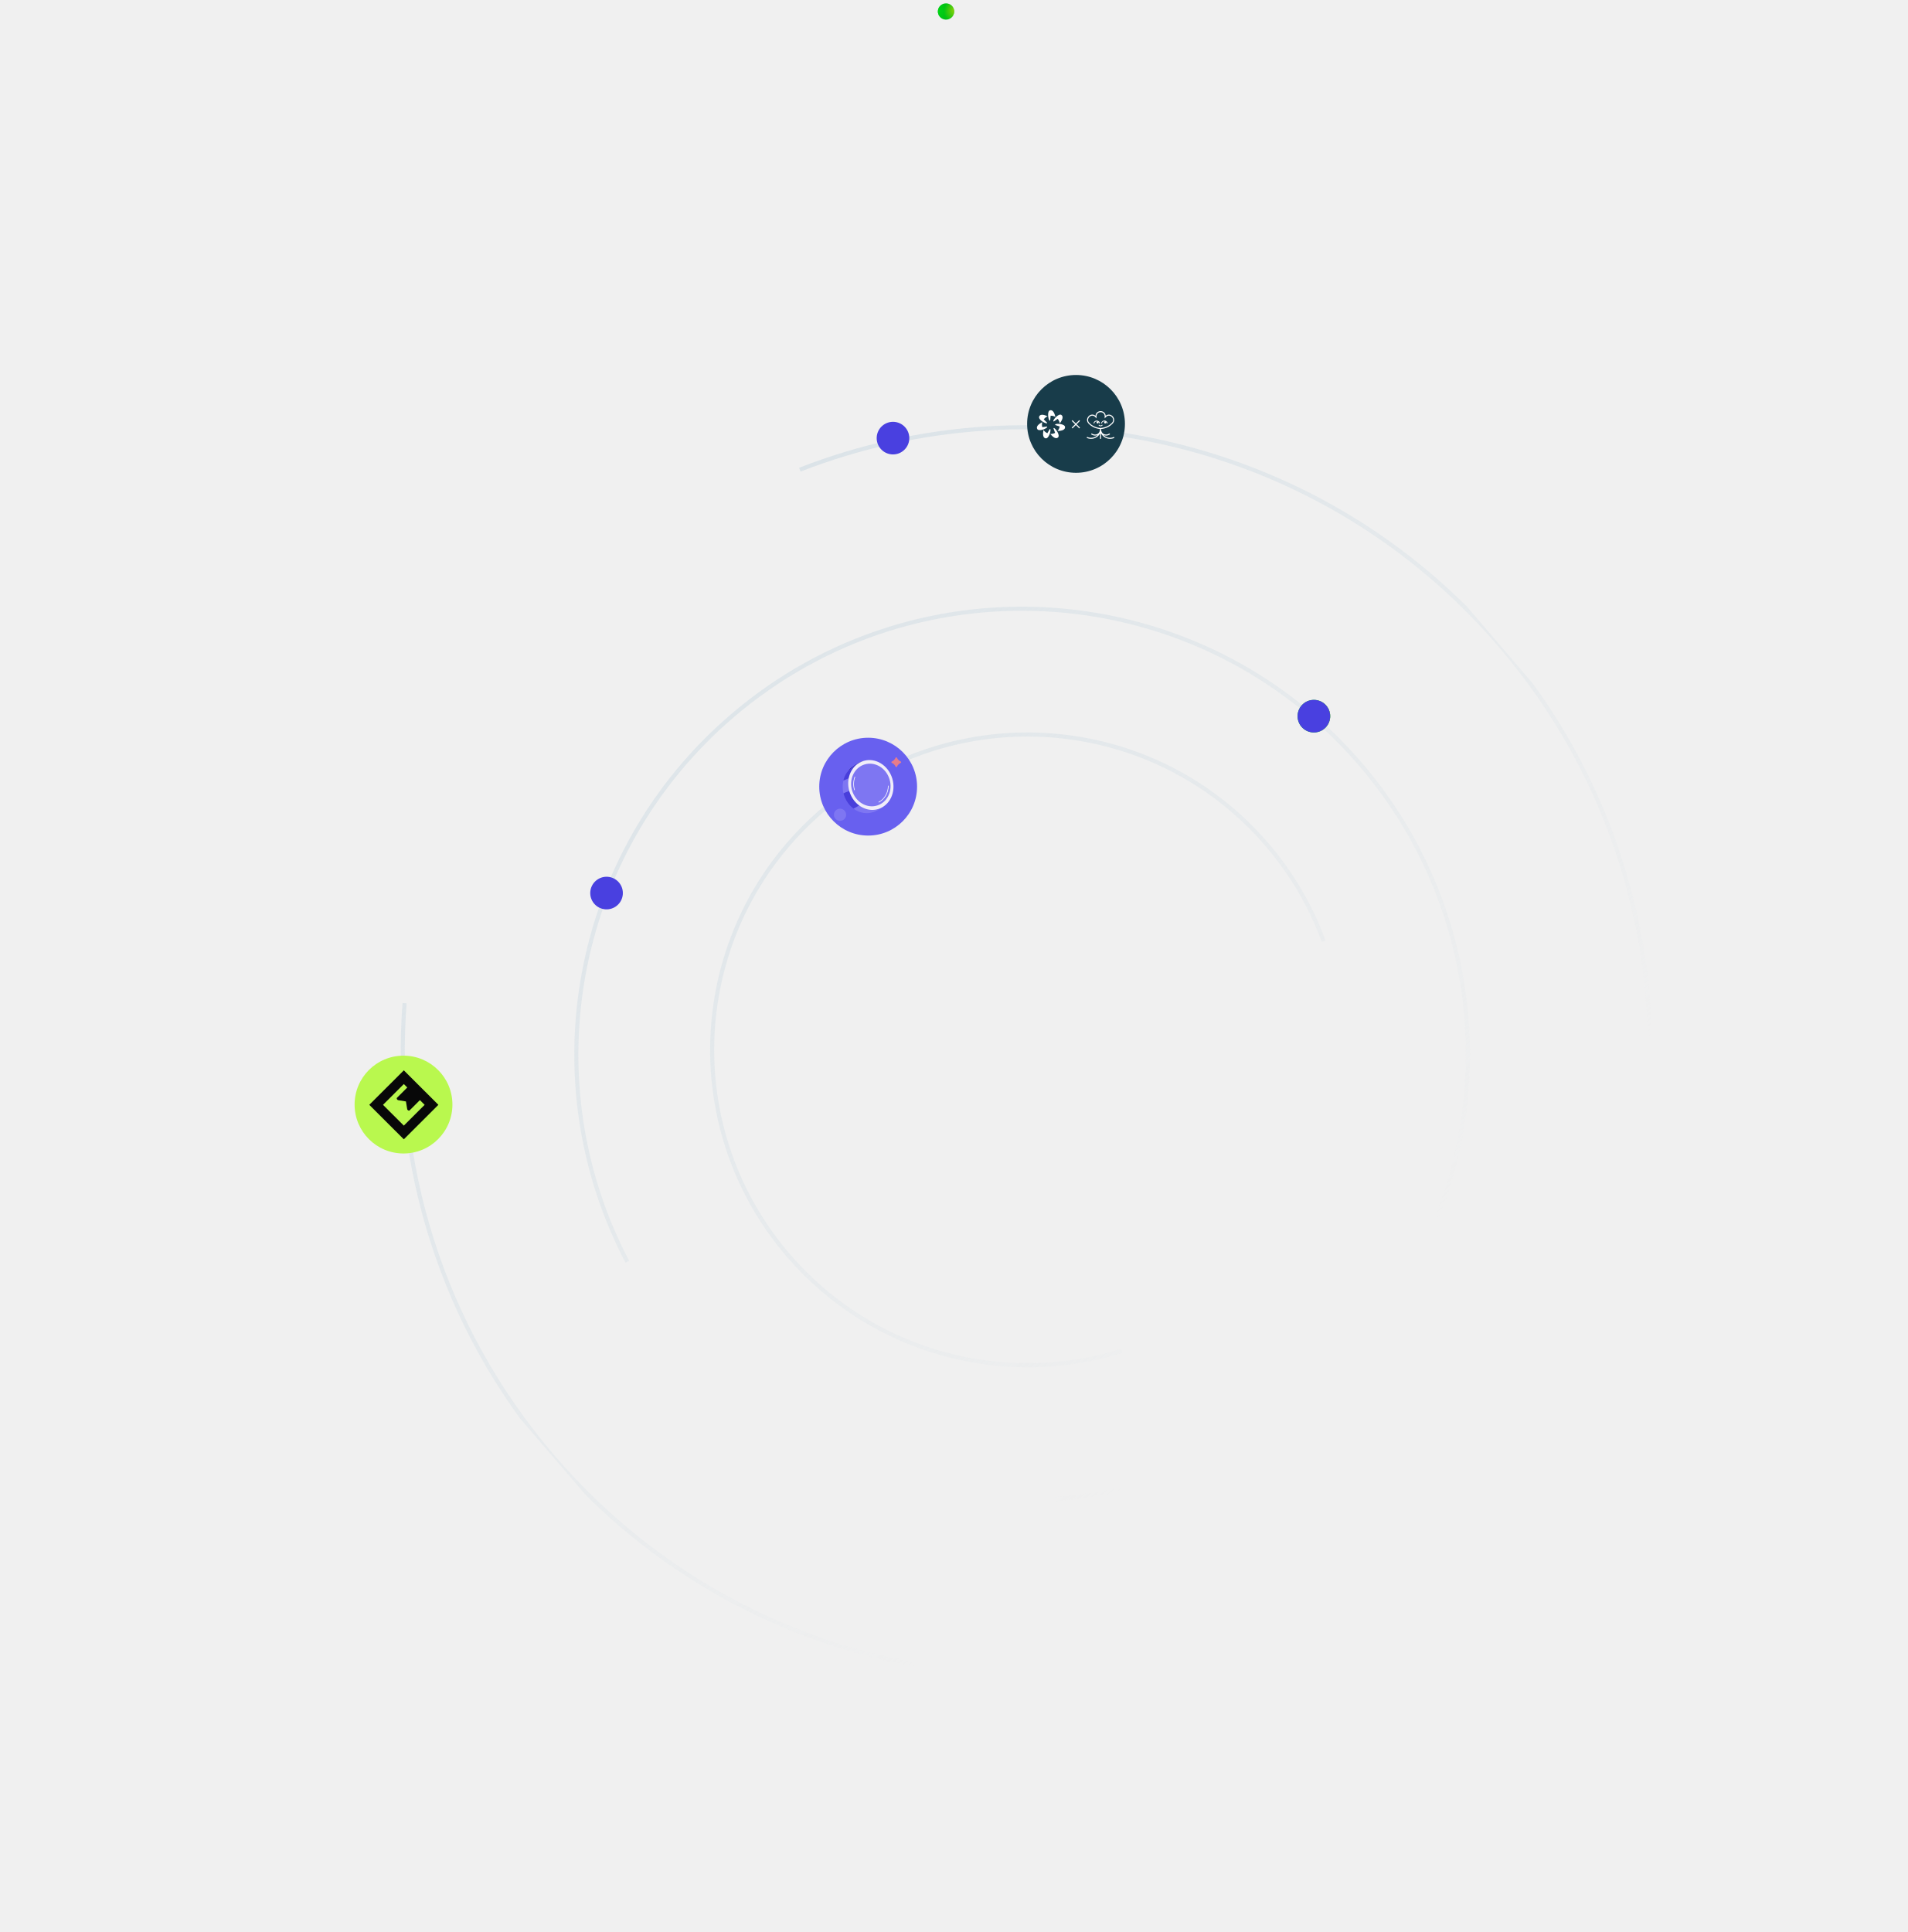
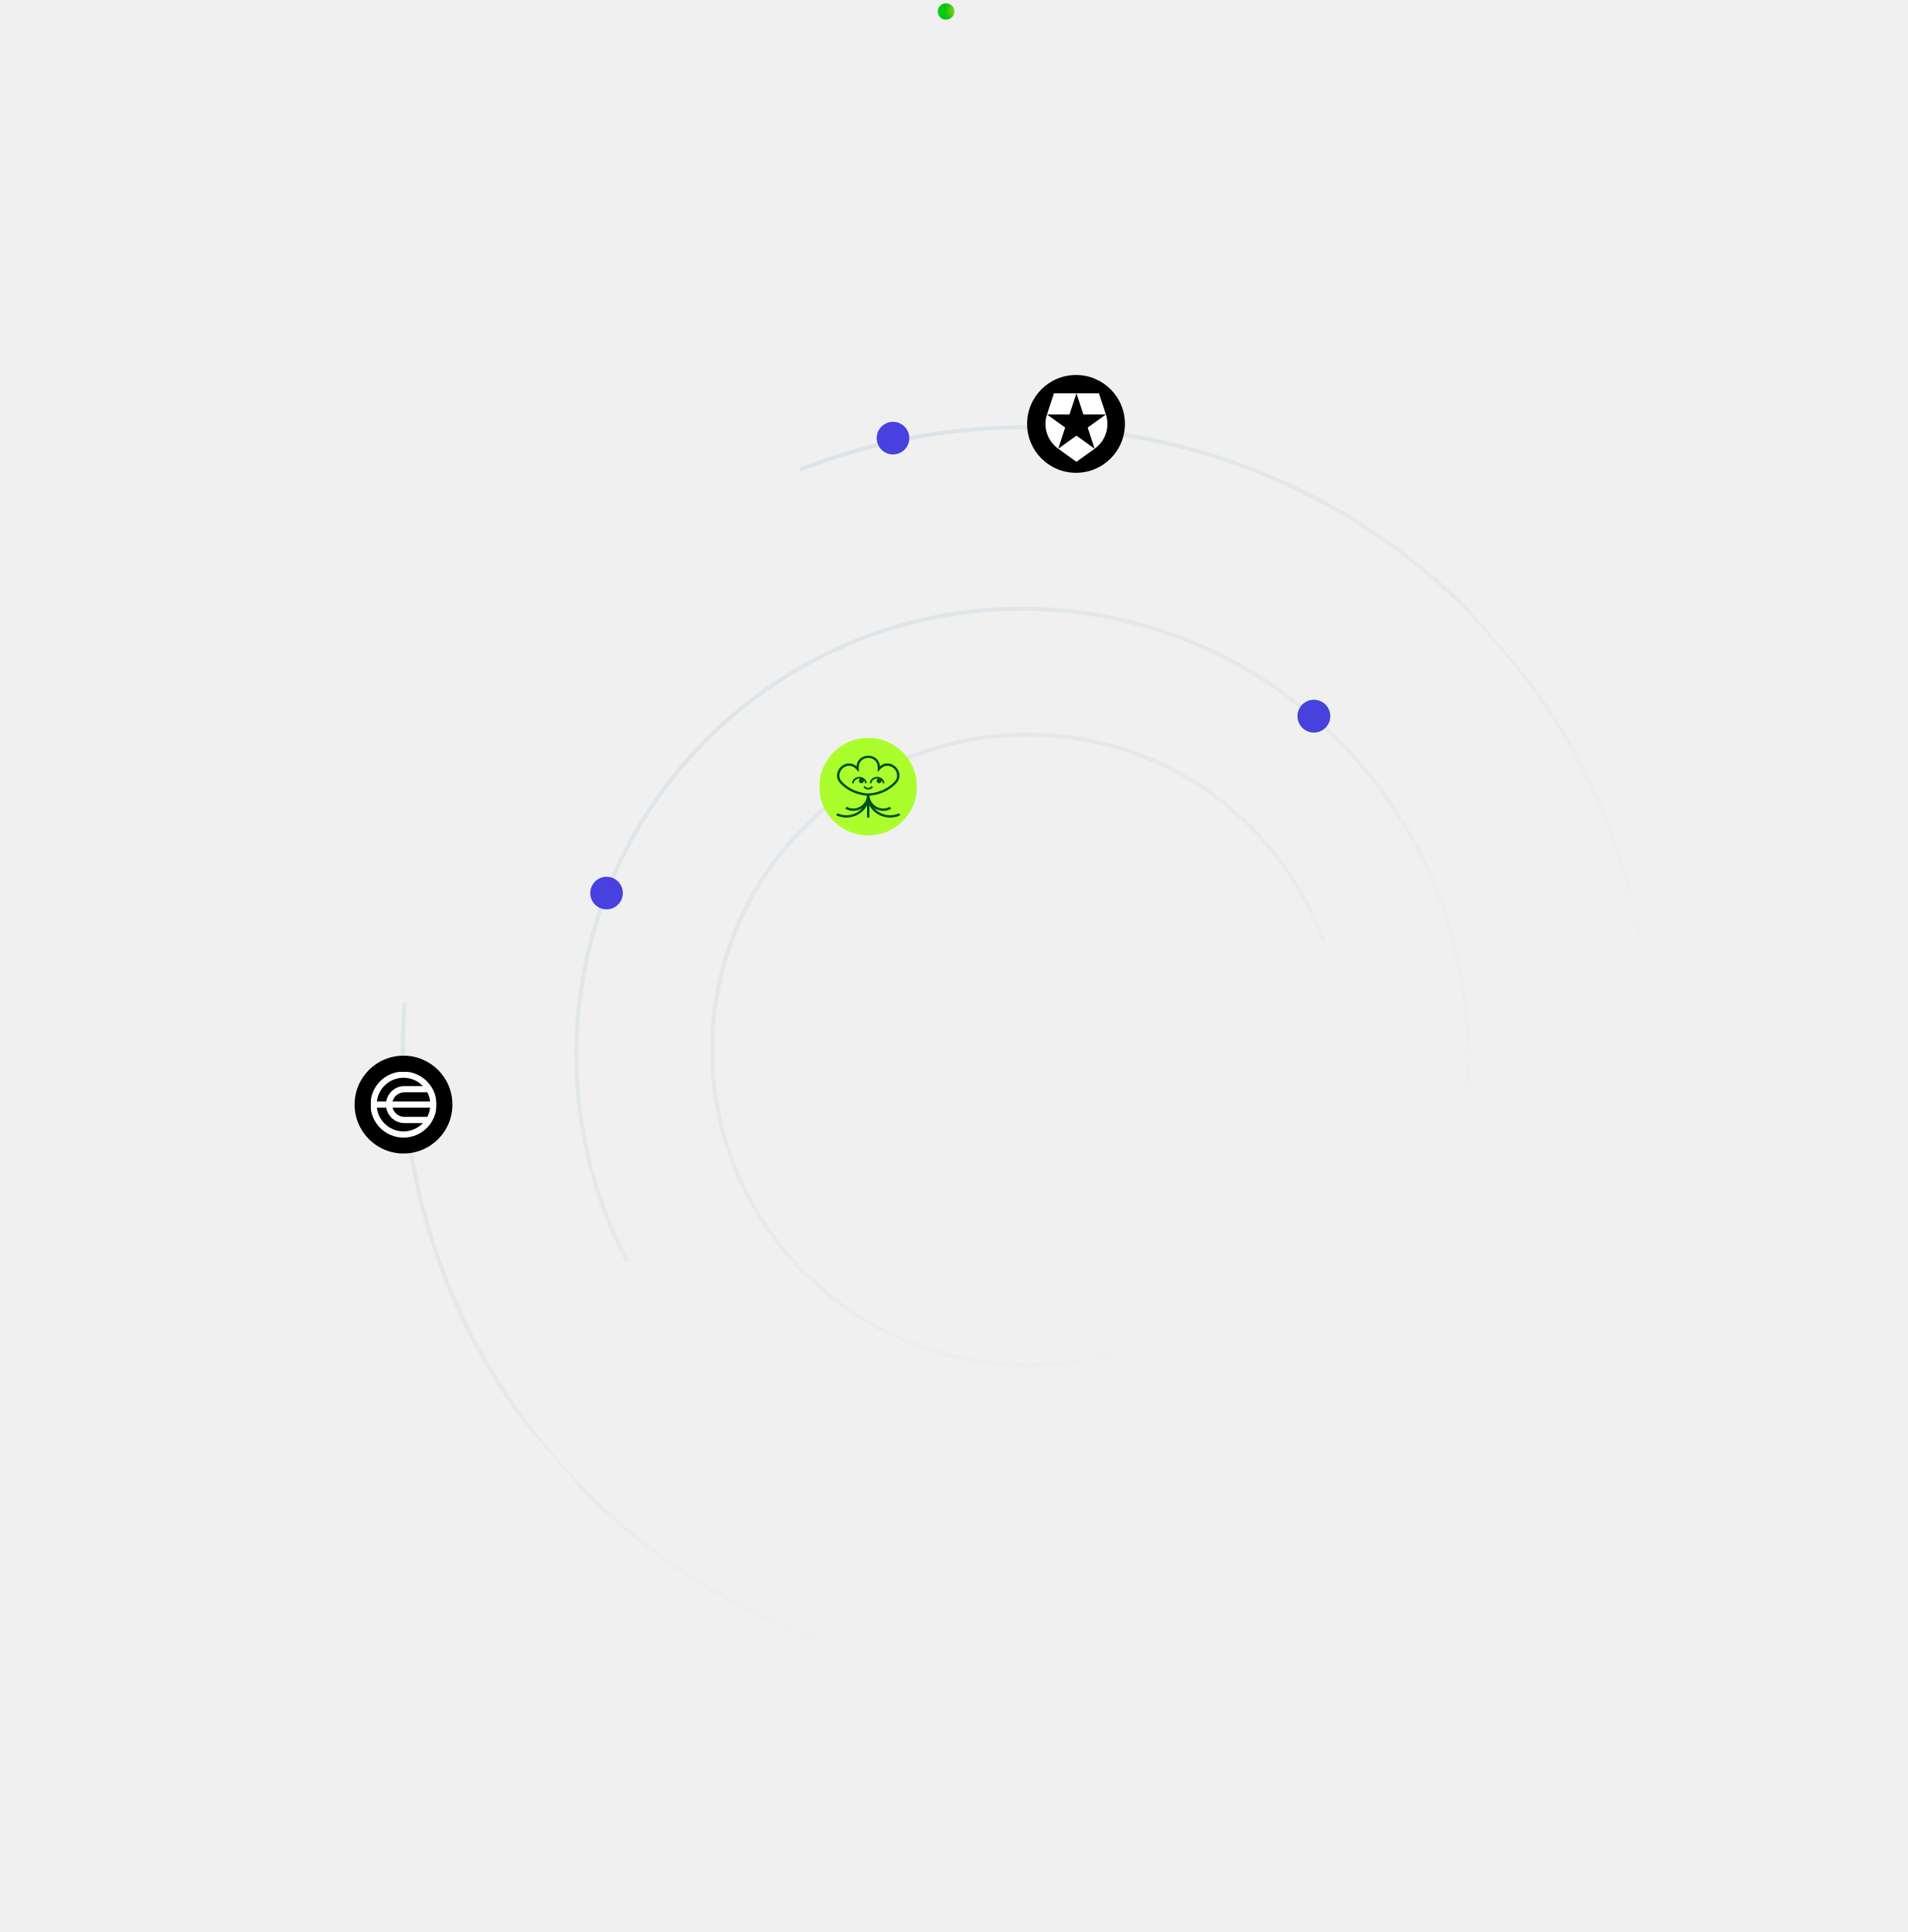
<svg xmlns="http://www.w3.org/2000/svg" width="468" height="474" viewBox="0 0 468 474" fill="none">
-   <g clip-path="url(#clip0_20199_60702)">
-     <path d="M275.193 331.445C246.572 340.379 214.109 332.144 193.357 307.937C165.545 275.494 169.299 226.649 201.741 198.837C234.183 171.025 283.029 174.779 310.841 207.221C317.034 214.446 321.662 222.484 324.757 230.922M153.918 309.563C130.687 265.411 140.111 209.527 179.592 175.68C225.451 136.367 294.495 141.674 333.808 187.532C373.121 233.39 367.815 302.435 321.957 341.748C303.553 357.525 281.414 366.116 258.962 367.783M99.263 246.123C96.27 285.156 108.164 325.332 135.656 357.401C190.652 421.554 287.242 428.977 351.395 373.981C415.548 318.985 422.971 222.395 367.975 158.242C324.523 107.556 255.107 92.282 196.239 115.228" stroke="url(#paint0_linear_20199_60702)" />
+   <g clip-path="url(#clip0_22743_56452)">
+     <path d="M275.193 331.445C246.572 340.379 214.109 332.144 193.357 307.937C165.545 275.494 169.299 226.649 201.741 198.837C234.183 171.025 283.029 174.779 310.841 207.221C317.034 214.446 321.662 222.484 324.757 230.922M153.918 309.563C130.687 265.411 140.111 209.527 179.592 175.68C225.451 136.367 294.495 141.674 333.808 187.532C373.121 233.39 367.815 302.435 321.957 341.748C303.553 357.525 281.414 366.116 258.962 367.783M99.263 246.123C96.27 285.156 108.164 325.332 135.656 357.401C190.652 421.554 287.242 428.977 351.395 373.981C415.548 318.985 422.971 222.395 367.975 158.242C324.523 107.556 255.107 92.282 196.239 115.228" stroke="url(#paint0_linear_22743_56452)" />
    <circle cx="148.816" cy="219.105" r="4" transform="rotate(-40.6054 148.816 219.105)" fill="#4940E0" />
-     <circle cx="219.093" cy="107.49" r="4" transform="rotate(-40.6054 219.093 107.49)" fill="#4940E0" />
-     <circle cx="322.357" cy="175.707" r="4" transform="rotate(-40.6054 322.357 175.707)" fill="#00C313" />
-     <circle cx="322.357" cy="175.707" r="4" transform="rotate(-40.6054 322.357 175.707)" fill="url(#paint1_radial_20199_60702)" />
-     <circle cx="322.357" cy="175.707" r="4" transform="rotate(-40.6054 322.357 175.707)" fill="#4940E0" />
-     <circle cx="232.102" cy="2.82" r="2" transform="rotate(-40.6054 232.102 2.82024)" fill="#00C313" />
-     <circle cx="232.102" cy="2.82" r="2" transform="rotate(-40.6054 232.102 2.82024)" fill="url(#paint2_radial_20199_60702)" />
-     <circle cx="232.102" cy="2.82" r="2" transform="rotate(-40.6054 232.102 2.82024)" fill="url(#paint3_radial_20199_60702)" />
+     <circle cx="219.093" cy="107.489" r="4" transform="rotate(-40.6054 219.093 107.489)" fill="#4940E0" />
+     <circle cx="322.357" cy="175.706" r="4" transform="rotate(-40.6054 322.357 175.706)" fill="#00C313" />
+     <circle cx="322.357" cy="175.706" r="4" transform="rotate(-40.6054 322.357 175.706)" fill="url(#paint1_radial_22743_56452)" />
+     <circle cx="322.357" cy="175.706" r="4" transform="rotate(-40.6054 322.357 175.706)" fill="#4940E0" />
+     <circle cx="232.102" cy="2.819" r="2" transform="rotate(-40.6054 232.102 2.81927)" fill="#00C313" />
+     <circle cx="232.102" cy="2.819" r="2" transform="rotate(-40.6054 232.102 2.81927)" fill="url(#paint2_radial_22743_56452)" />
+     <circle cx="232.102" cy="2.819" r="2" transform="rotate(-40.6054 232.102 2.81927)" fill="url(#paint3_radial_22743_56452)" />
  </g>
-   <rect x="252" y="91.998" width="24" height="24" rx="12" fill="#183C4A" />
-   <path d="M258.444 103.364C258.461 103.384 258.485 103.397 258.511 103.401C258.538 103.404 258.564 103.397 258.585 103.382C258.785 103.238 259.126 102.999 259.496 102.763C259.771 103.078 259.952 103.466 260.016 103.882C260.307 103.457 261.13 102.362 260.422 101.815C259.817 101.357 258.547 102.724 258.421 103.268C258.417 103.285 258.417 103.303 258.421 103.319C258.425 103.336 258.433 103.351 258.444 103.364Z" fill="white" />
-   <path d="M258.938 104.091C258.919 104.101 258.903 104.116 258.893 104.135C258.882 104.154 258.877 104.176 258.879 104.198C258.881 104.219 258.888 104.24 258.902 104.257C258.915 104.275 258.932 104.288 258.953 104.294C259.188 104.366 259.584 104.489 259.996 104.636C259.926 105.051 259.739 105.438 259.458 105.748C259.967 105.712 261.321 105.686 261.304 104.782C261.277 104.016 259.438 103.855 258.938 104.091Z" fill="white" />
-   <path d="M258.626 105.018C258.611 105.011 258.595 105.007 258.578 105.007C258.561 105.007 258.545 105.011 258.53 105.018C258.506 105.031 258.488 105.052 258.479 105.078C258.47 105.103 258.47 105.131 258.48 105.156C258.574 105.386 258.726 105.781 258.867 106.2C258.253 106.538 257.68 106.463 257.68 106.463C258.021 106.846 258.885 107.908 259.57 107.334C260.14 106.834 259.12 105.267 258.626 105.018Z" fill="white" />
-   <path d="M257.721 105.344C257.718 105.328 257.71 105.312 257.7 105.299C257.689 105.286 257.675 105.276 257.66 105.27C257.635 105.259 257.608 105.258 257.583 105.267C257.558 105.276 257.537 105.294 257.525 105.318C257.404 105.533 257.198 105.898 256.963 106.275C256.581 106.112 256.254 105.839 256.02 105.491C255.938 106.003 255.661 107.352 256.528 107.537C257.269 107.684 257.836 105.895 257.721 105.344Z" fill="white" />
-   <path d="M256.907 104.83C256.917 104.816 256.924 104.801 256.927 104.784C256.93 104.768 256.929 104.75 256.925 104.734C256.919 104.708 256.903 104.685 256.88 104.67C256.858 104.655 256.831 104.649 256.805 104.653C256.564 104.692 256.155 104.755 255.72 104.803C255.609 104.397 255.614 103.967 255.735 103.565C255.291 103.816 254.08 104.435 254.48 105.243C254.827 105.922 256.558 105.264 256.907 104.83Z" fill="white" />
-   <path d="M256.796 103.858C256.812 103.858 256.829 103.854 256.844 103.846C256.859 103.839 256.872 103.827 256.881 103.813C256.897 103.792 256.905 103.765 256.903 103.739C256.901 103.712 256.889 103.687 256.869 103.669C256.687 103.502 256.384 103.215 256.079 102.897C256.321 102.555 256.654 102.291 257.04 102.138C256.569 101.943 255.338 101.363 254.965 102.182C254.659 102.882 256.246 103.849 256.796 103.858Z" fill="white" />
-   <path d="M257.56 103.206C257.587 103.205 257.612 103.194 257.632 103.175C257.651 103.157 257.663 103.131 257.666 103.104C257.68 102.859 257.713 102.437 257.765 101.997C258.178 101.976 258.589 102.077 258.947 102.287C258.806 101.791 258.485 100.45 257.624 100.666C256.896 100.857 257.137 102.721 257.475 103.167C257.484 103.18 257.497 103.19 257.512 103.197C257.527 103.204 257.544 103.207 257.56 103.206Z" fill="white" />
-   <path d="M264.88 103.166L263.036 105.022" stroke="white" stroke-width="0.263" />
-   <path d="M264.886 105.016L263.03 103.172" stroke="white" stroke-width="0.263" />
-   <g clip-path="url(#clip1_20199_60702)">
-     <path d="M270.027 105.257C269.96 105.257 268.357 105.242 267.132 103.985C267.106 103.958 267.081 103.932 267.056 103.905C266.799 103.627 266.677 103.297 266.703 102.95C266.726 102.644 266.864 102.347 267.09 102.115C267.316 101.882 267.606 101.741 267.905 101.718C268.217 101.694 268.516 101.798 268.773 102.022C268.801 101.677 268.94 101.386 269.178 101.177C269.405 100.977 269.706 100.867 270.027 100.867C270.349 100.867 270.65 100.977 270.877 101.177C271.115 101.387 271.254 101.677 271.281 102.022C271.539 101.798 271.837 101.692 272.15 101.718C272.449 101.741 272.738 101.883 272.964 102.115C273.191 102.347 273.329 102.644 273.351 102.95C273.377 103.297 273.255 103.627 272.999 103.905C272.974 103.932 272.949 103.959 272.923 103.985C271.697 105.242 270.095 105.257 270.027 105.257ZM267.993 101.975C267.715 101.975 267.454 102.108 267.269 102.298C266.935 102.64 266.784 103.233 267.24 103.727C267.263 103.752 267.287 103.777 267.311 103.802C268.463 104.984 270.012 104.997 270.027 104.997C270.043 104.997 271.595 104.981 272.744 103.802C272.768 103.777 272.792 103.752 272.815 103.727C273.271 103.233 273.119 102.64 272.786 102.298C272.452 101.956 271.874 101.8 271.392 102.268C271.367 102.292 271.343 102.316 271.319 102.341C271.3 102.36 271.282 102.379 271.264 102.399L271.024 102.659L271.034 102.302C271.034 102.275 271.035 102.248 271.035 102.22C271.035 102.185 271.035 102.149 271.034 102.115C271.016 101.436 270.5 101.126 270.028 101.126C269.556 101.126 269.04 101.435 269.022 102.115C269.022 102.15 269.02 102.186 269.02 102.22C269.02 102.247 269.02 102.273 269.022 102.3L269.031 102.659L268.791 102.4C268.773 102.381 268.755 102.361 268.736 102.341C268.712 102.316 268.687 102.292 268.663 102.268C268.448 102.059 268.215 101.975 267.993 101.975Z" fill="white" />
-     <path d="M269.864 103.885H269.68C269.68 103.604 269.414 103.376 269.087 103.376C268.76 103.376 268.493 103.604 268.493 103.885H268.31C268.31 103.5 268.658 103.188 269.087 103.188C269.515 103.188 269.864 103.5 269.864 103.885Z" fill="white" />
-     <path d="M271.733 103.877H271.549C271.549 103.596 271.283 103.368 270.956 103.368C270.629 103.368 270.362 103.596 270.362 103.877H270.179C270.179 103.492 270.527 103.18 270.956 103.18C271.384 103.18 271.733 103.492 271.733 103.877Z" fill="white" />
-     <path d="M269.299 103.888C269.445 103.888 269.563 103.767 269.563 103.617C269.563 103.467 269.445 103.346 269.299 103.346C269.153 103.346 269.035 103.467 269.035 103.617C269.035 103.767 269.153 103.888 269.299 103.888Z" fill="white" />
-     <path d="M271.155 103.888C271.301 103.888 271.419 103.767 271.419 103.617C271.419 103.467 271.301 103.346 271.155 103.346C271.009 103.346 270.891 103.467 270.891 103.617C270.891 103.767 271.009 103.888 271.155 103.888Z" fill="white" />
-     <path d="M270.026 104.578C269.809 104.578 269.608 104.464 269.515 104.287L269.675 104.197C269.738 104.315 269.875 104.39 270.025 104.39C270.176 104.39 270.313 104.314 270.375 104.197L270.536 104.287C270.443 104.464 270.243 104.578 270.026 104.578Z" fill="white" />
-     <path d="M273.319 107.189C272.858 107.41 272.339 107.468 271.843 107.354C271.433 107.26 271.056 107.051 270.755 106.749C270.946 106.83 271.15 106.871 271.356 106.871C271.712 106.871 272.059 106.757 272.35 106.545L272.203 106.335C271.805 106.628 271.258 106.699 270.827 106.499C270.401 106.302 270.161 105.882 270.145 105.311V105.127H269.893V105.159V105.309C269.878 105.881 269.637 106.302 269.211 106.499C268.78 106.699 268.232 106.629 267.836 106.334L267.688 106.545C267.979 106.756 268.326 106.87 268.682 106.87C268.888 106.871 269.092 106.83 269.282 106.749C268.982 107.051 268.605 107.26 268.195 107.353C267.699 107.468 267.18 107.41 266.72 107.188L266.612 107.423C266.95 107.586 267.319 107.67 267.692 107.669C267.88 107.669 268.067 107.648 268.25 107.606C268.812 107.478 269.314 107.156 269.671 106.694L269.673 106.692C269.757 106.579 269.831 106.458 269.893 106.331V107.665H270.146V106.333C270.208 106.459 270.282 106.579 270.365 106.692L270.367 106.694C270.725 107.156 271.227 107.478 271.788 107.606C271.971 107.648 272.158 107.67 272.346 107.67C272.72 107.67 273.089 107.586 273.427 107.423L273.319 107.189Z" fill="white" />
+   <rect x="252" y="92" width="24" height="24" rx="12" fill="black" />
+   <g clip-path="url(#clip1_22743_56452)">
+     <path d="M268.565 110.091L266.86 104.9L271.324 101.692H265.807L264.101 96.5H269.622L271.33 101.692C272.319 104.703 271.299 108.129 268.566 110.09L268.565 110.091ZM259.634 110.091L264.099 113.3L268.566 110.09L264.101 106.883L259.634 110.091ZM256.874 101.691C255.83 104.867 257.042 108.231 259.63 110.093V110.091L261.339 104.9L256.874 101.691L262.393 101.693L264.099 96.5H258.58L256.874 101.691Z" fill="white" />
  </g>
-   <rect x="87" y="258.998" width="24" height="24" rx="12" fill="#B9F84E" />
-   <path d="M99.077 262.598L90.601 271.06L99.077 279.523L107.554 271.06L99.077 262.598ZM93.969 271.06L99.077 265.961L104.185 271.06L99.077 276.16L93.969 271.06Z" fill="#080808" />
-   <path d="M100.147 266.586L97.394 269.335C97.231 269.497 97.43 269.877 97.72 269.922L99.595 270.23L99.903 272.101C99.948 272.39 100.328 272.589 100.491 272.427L103.244 269.678L100.156 266.595L100.147 266.586Z" fill="#080808" />
-   <rect x="201" y="180.998" width="24" height="24" rx="12" fill="#6860EF" />
-   <path d="M206.1 201.398C206.928 201.398 207.6 200.727 207.6 199.898C207.6 199.07 206.928 198.398 206.1 198.398C205.271 198.398 204.6 199.07 204.6 199.898C204.6 200.727 205.271 201.398 206.1 201.398Z" fill="#7E76F2" />
-   <path d="M220.993 187.161C220.575 187.347 220.249 187.674 220.062 188.092C220.017 188.232 219.785 188.232 219.736 188.092C219.55 187.674 219.223 187.347 218.805 187.161C218.665 187.115 218.665 186.883 218.805 186.835C219.223 186.649 219.55 186.322 219.736 185.904C219.782 185.764 220.014 185.764 220.062 185.904C220.249 186.322 220.575 186.649 220.993 186.835C221.133 186.88 221.133 187.112 220.993 187.161Z" fill="#E87C8A" />
-   <path d="M217.56 191.797C216.57 188.547 213.414 186.629 210.511 187.513C207.609 188.397 206.058 191.749 207.048 195C208.039 198.25 211.194 200.168 214.097 199.284C217 198.399 218.55 195.048 217.56 191.797Z" fill="#7E76F2" />
-   <path d="M216.688 197.876C216.26 198.378 215.033 198.957 214.261 199.214C213.96 199.315 213.662 199.134 213.561 198.833L213.446 198.512C213.343 198.206 213.464 197.875 213.732 197.699L215.656 196.479C215.875 196.339 216.165 196.328 216.363 196.502C216.748 196.843 217.097 197.374 216.68 197.872L216.688 197.876Z" fill="#7E76F2" />
-   <path d="M208.481 188.709C208.921 188.19 210.459 187.28 211.336 186.905C211.629 186.782 211.921 186.947 212.022 187.248L212.137 187.569C212.24 187.875 212.121 188.212 211.846 188.384L209.877 189.614C209.657 189.754 209.378 189.762 209.133 189.659C208.635 189.451 208.048 189.213 208.475 188.711L208.481 188.709Z" fill="#141414" />
-   <path d="M206.941 194.648C206.922 194.593 208.362 194.061 208.362 194.061L208.582 194.405L208.869 194.829L209.103 195.346L209.445 195.911L209.746 196.306L210.131 196.665L210.982 197.519L209.412 198.392C209.412 198.392 207.606 197.266 206.941 194.648Z" fill="#483EDB" />
-   <path d="M206.915 191.516L208.23 190.942L208.409 190.81L208.933 190.286C208.933 190.286 209.415 189.182 209.425 189.124C209.435 189.065 209.966 188.134 209.966 188.134L210.621 187.256C210.621 187.256 207.494 188.52 206.915 191.516Z" fill="#483EDB" />
-   <path d="M218.917 190.988C217.924 187.728 214.766 185.803 211.863 186.687C208.96 187.571 207.412 190.931 208.405 194.19C209.398 197.449 212.556 199.375 215.459 198.491C218.362 197.606 219.91 194.247 218.917 190.988Z" fill="#F0EDF9" />
-   <path d="M218.247 191.192C217.399 188.408 214.657 186.777 212.124 187.549C209.59 188.321 208.223 191.203 209.071 193.987C209.919 196.771 212.661 198.402 215.195 197.63C217.729 196.858 219.095 193.975 218.247 191.192Z" fill="#7E76F2" />
-   <path d="M209.647 193.796C209.335 192.768 209.365 191.636 209.74 190.625" stroke="white" stroke-width="0.151" stroke-linecap="round" stroke-linejoin="round" />
-   <path d="M217.943 192.816C217.93 194.426 217.081 196.065 215.609 196.8" stroke="white" stroke-width="0.151" stroke-linecap="round" stroke-linejoin="round" />
+   <rect x="87" y="259" width="24" height="24" rx="12" fill="black" />
+   <g clip-path="url(#clip2_22743_56452)">
+     <mask id="mask0_22743_56452" style="mask-type:luminance" maskUnits="userSpaceOnUse" x="90" y="262" width="18" height="18">
+       <path d="M107.1 262.9H90.9V279.1H107.1V262.9Z" fill="white" />
+     </mask>
+     <g mask="url(#mask0_22743_56452)">
+       <path d="M106.462 267.848C106.054 266.882 105.47 266.017 104.726 265.274C103.983 264.53 103.116 263.946 102.153 263.538C101.153 263.114 100.093 262.9 98.999 262.9C97.907 262.9 96.845 263.114 95.845 263.538C94.88 263.946 94.015 264.53 93.271 265.274C92.528 266.017 91.944 266.884 91.536 267.848C91.114 268.846 90.9 269.907 90.9 270.999C90.9 272.092 91.114 273.153 91.538 274.153C91.946 275.118 92.53 275.983 93.273 276.727C94.017 277.471 94.884 278.054 95.847 278.463C96.847 278.885 97.907 279.1 99.001 279.1C100.093 279.1 101.155 278.887 102.155 278.463C103.12 278.054 103.985 277.471 104.728 276.727C105.472 275.983 106.056 275.116 106.464 274.153C106.886 273.153 107.102 272.094 107.102 270.999C107.1 269.907 106.884 268.846 106.462 267.848ZM96.309 270.238C96.647 268.944 97.826 267.986 99.226 267.986H104.85C105.212 268.686 105.443 269.447 105.534 270.238H96.309ZM105.534 271.76C105.443 272.552 105.21 273.313 104.85 274.012H99.226C97.828 274.012 96.649 273.055 96.309 271.76H105.534ZM94.348 266.349C95.591 265.106 97.242 264.422 98.999 264.422C100.756 264.422 102.407 265.106 103.65 266.349C103.688 266.387 103.725 266.426 103.761 266.464H99.226C98.014 266.464 96.876 266.936 96.019 267.794C95.344 268.468 94.909 269.318 94.753 270.24H92.466C92.634 268.77 93.287 267.41 94.348 266.349ZM98.999 277.578C97.242 277.578 95.591 276.895 94.348 275.652C93.287 274.59 92.634 273.23 92.466 271.762H94.753C94.907 272.685 95.344 273.535 96.019 274.209C96.876 275.066 98.014 275.538 99.226 275.538H103.763C103.727 275.577 103.688 275.615 103.651 275.654C102.409 276.893 100.756 277.578 98.999 277.578Z" fill="white" />
+     </g>
+   </g>
+   <g clip-path="url(#clip3_22743_56452)">
+     <mask id="mask1_22743_56452" style="mask-type:luminance" maskUnits="userSpaceOnUse" x="201" y="181" width="24" height="24">
+       <path d="M222 181H204C202.343 181 201 182.343 201 184V202C201 203.657 202.343 205 204 205H222C223.657 205 225 203.657 225 202V184C225 182.343 223.657 181 222 181Z" fill="white" />
+     </mask>
+     <g mask="url(#mask1_22743_56452)">
+       <path d="M222 181H204C202.343 181 201 182.343 201 184V202C201 203.657 202.343 205 204 205H222C223.657 205 225 203.657 225 202V184C225 182.343 223.657 181 222 181Z" fill="#ABFE2C" />
+       <path d="M213.021 195.245C212.865 195.245 209.173 195.212 206.35 192.388C206.29 192.329 206.232 192.269 206.175 192.208C205.584 191.584 205.303 190.842 205.362 190.062C205.415 189.375 205.731 188.708 206.254 188.186C206.777 187.663 207.443 187.346 208.131 187.294C208.851 187.239 209.539 187.475 210.132 187.978C210.197 187.203 210.517 186.55 211.064 186.079C211.588 185.63 212.283 185.383 213.022 185.383C213.76 185.383 214.456 185.63 214.979 186.079C215.527 186.55 215.847 187.203 215.911 187.978C216.504 187.475 217.193 187.239 217.913 187.294C218.6 187.346 219.267 187.663 219.789 188.186C220.312 188.708 220.628 189.375 220.681 190.062C220.74 190.842 220.459 191.584 219.868 192.208C219.811 192.268 219.753 192.329 219.693 192.388C216.869 195.212 213.177 195.245 213.021 195.245ZM208.334 187.873C207.694 187.873 207.093 188.171 206.665 188.598C205.896 189.367 205.548 190.699 206.597 191.809C206.651 191.866 206.705 191.922 206.761 191.978C209.417 194.633 212.986 194.664 213.022 194.664C213.057 194.664 216.633 194.626 219.282 191.978C219.338 191.922 219.392 191.866 219.446 191.809C220.495 190.7 220.146 189.367 219.377 188.599C218.609 187.83 217.276 187.481 216.167 188.531C216.111 188.584 216.054 188.639 215.998 188.695C215.955 188.738 215.914 188.782 215.872 188.826L215.318 189.411L215.34 188.607C215.341 188.546 215.343 188.485 215.343 188.423C215.343 188.344 215.342 188.266 215.34 188.188C215.298 186.661 214.109 185.965 213.022 185.965C211.935 185.965 210.746 186.661 210.704 188.188C210.702 188.266 210.701 188.344 210.701 188.423C210.701 188.484 210.702 188.543 210.704 188.603L210.725 189.411L210.173 188.827C210.131 188.783 210.089 188.739 210.045 188.695C209.989 188.639 209.933 188.584 209.876 188.531C209.383 188.063 208.846 187.873 208.334 187.873Z" fill="#00501E" />
+       <path d="M220.583 199.529C219.542 200.008 218.353 200.133 217.229 199.88C216.137 199.634 215.181 199.066 214.446 198.231C214.518 198.281 214.592 198.329 214.668 198.375C215.297 198.754 215.995 198.945 216.694 198.945C217.314 198.945 217.935 198.794 218.508 198.492C218.549 198.471 218.589 198.448 218.629 198.426L218.341 197.92C218.306 197.94 218.271 197.959 218.236 197.977C217.202 198.524 215.98 198.487 214.969 197.877C213.933 197.254 213.315 196.162 213.315 194.958V194.733H213.309H212.733H212.727V194.958C212.727 196.162 212.109 197.254 211.073 197.877C210.061 198.487 208.84 198.525 207.806 197.977C207.77 197.959 207.735 197.94 207.701 197.92L207.413 198.426C207.453 198.448 207.493 198.471 207.534 198.492C208.106 198.794 208.727 198.945 209.348 198.945C210.047 198.945 210.745 198.754 211.374 198.375C211.45 198.33 211.524 198.282 211.596 198.231C210.861 199.066 209.904 199.634 208.813 199.88C207.688 200.133 206.499 200.008 205.459 199.529L205.166 200.036C205.944 200.402 206.798 200.59 207.656 200.59C208.086 200.59 208.518 200.543 208.941 200.447C210.246 200.154 211.378 199.445 212.216 198.398C212.411 198.154 212.582 197.891 212.727 197.617V200.59H213.309V197.607C213.455 197.885 213.627 198.151 213.825 198.398C214.663 199.445 215.795 200.153 217.1 200.447C217.523 200.543 217.955 200.59 218.385 200.59C219.243 200.59 220.097 200.402 220.875 200.036L220.583 199.529Z" fill="#00501E" />
+       <path d="M212.643 192.161H212.219C212.219 191.531 211.606 191.018 210.852 191.018C210.098 191.018 209.485 191.531 209.485 192.161H209.062C209.062 191.298 209.865 190.595 210.852 190.595C211.839 190.595 212.643 191.297 212.643 192.161Z" fill="#00501E" />
+       <path d="M211.339 192.17C211.675 192.17 211.948 191.898 211.948 191.561C211.948 191.225 211.675 190.952 211.339 190.952C211.003 190.952 210.73 191.225 210.73 191.561C210.73 191.898 211.003 192.17 211.339 192.17Z" fill="#00501E" />
+       <path d="M216.985 192.161H216.562C216.562 191.531 215.948 191.018 215.194 191.018C214.44 191.018 213.827 191.531 213.827 192.161H213.404C213.404 191.298 214.207 190.595 215.194 190.595C216.182 190.595 216.985 191.297 216.985 192.161Z" fill="#00501E" />
+       <path d="M215.682 192.17C216.018 192.17 216.291 191.898 216.291 191.561C216.291 191.225 216.018 190.952 215.682 190.952C215.345 190.952 215.073 191.225 215.073 191.561C215.073 191.898 215.345 192.17 215.682 192.17Z" fill="#00501E" />
+       <path d="M213.014 193.718C212.515 193.718 212.053 193.461 211.837 193.065L212.209 192.862C212.352 193.125 212.668 193.295 213.015 193.295C213.361 193.295 213.677 193.125 213.821 192.862L214.192 193.065C213.976 193.461 213.513 193.718 213.014 193.718Z" fill="#00501E" />
+     </g>
+   </g>
  <defs>
-     <linearGradient id="paint0_linear_20199_60702" x1="157.813" y1="148.169" x2="351.395" y2="373.981" gradientUnits="userSpaceOnUse">
+     <linearGradient id="paint0_linear_22743_56452" x1="157.813" y1="148.169" x2="351.395" y2="373.981" gradientUnits="userSpaceOnUse">
      <stop stop-color="#DBE3E8" />
      <stop offset="0.812" stop-color="#DBE3E8" stop-opacity="0" />
    </linearGradient>
-     <radialGradient id="paint1_radial_20199_60702" cx="0" cy="0" r="1" gradientUnits="userSpaceOnUse" gradientTransform="translate(325.99 178.086) rotate(170.361) scale(5.68268 5.23352)">
+     <radialGradient id="paint1_radial_22743_56452" cx="0" cy="0" r="1" gradientUnits="userSpaceOnUse" gradientTransform="translate(325.99 178.085) rotate(170.361) scale(5.68268 5.23352)">
      <stop stop-color="#8FD106" />
      <stop offset="1" stop-color="#8FD106" stop-opacity="0" />
    </radialGradient>
-     <radialGradient id="paint2_radial_20199_60702" cx="0" cy="0" r="1" gradientUnits="userSpaceOnUse" gradientTransform="translate(233.918 4.00967) rotate(170.361) scale(2.84134 2.61676)">
+     <radialGradient id="paint2_radial_22743_56452" cx="0" cy="0" r="1" gradientUnits="userSpaceOnUse" gradientTransform="translate(233.918 4.00869) rotate(170.361) scale(2.84134 2.61676)">
      <stop stop-color="#8FD106" />
      <stop offset="1" stop-color="#8FD106" stop-opacity="0" />
    </radialGradient>
-     <radialGradient id="paint3_radial_20199_60702" cx="0" cy="0" r="1" gradientUnits="userSpaceOnUse" gradientTransform="translate(230.395 1.1991) rotate(71.0626) scale(2.43115 2.3721)">
+     <radialGradient id="paint3_radial_22743_56452" cx="0" cy="0" r="1" gradientUnits="userSpaceOnUse" gradientTransform="translate(230.395 1.19812) rotate(71.0626) scale(2.43115 2.3721)">
      <stop stop-color="#00D815" />
      <stop offset="1" stop-color="#00D815" stop-opacity="0" />
    </radialGradient>
-     <clipPath id="clip0_20199_60702">
+     <clipPath id="clip0_22743_56452">
      <rect width="306" height="361" fill="white" transform="translate(0 199.158) rotate(-40.6054)" />
    </clipPath>
-     <clipPath id="clip1_20199_60702">
-       <rect width="6.903" height="6.903" fill="white" transform="translate(266.611 100.643)" />
+     <clipPath id="clip1_22743_56452">
+       <rect width="16.8" height="16.8" fill="white" transform="translate(255.6 96.5)" />
+     </clipPath>
+     <clipPath id="clip2_22743_56452">
+       <rect width="16.2" height="16.2" fill="white" transform="translate(90.8999 262.9)" />
+     </clipPath>
+     <clipPath id="clip3_22743_56452">
+       <rect x="201" y="181" width="24" height="24" rx="12" fill="white" />
    </clipPath>
  </defs>
</svg>
